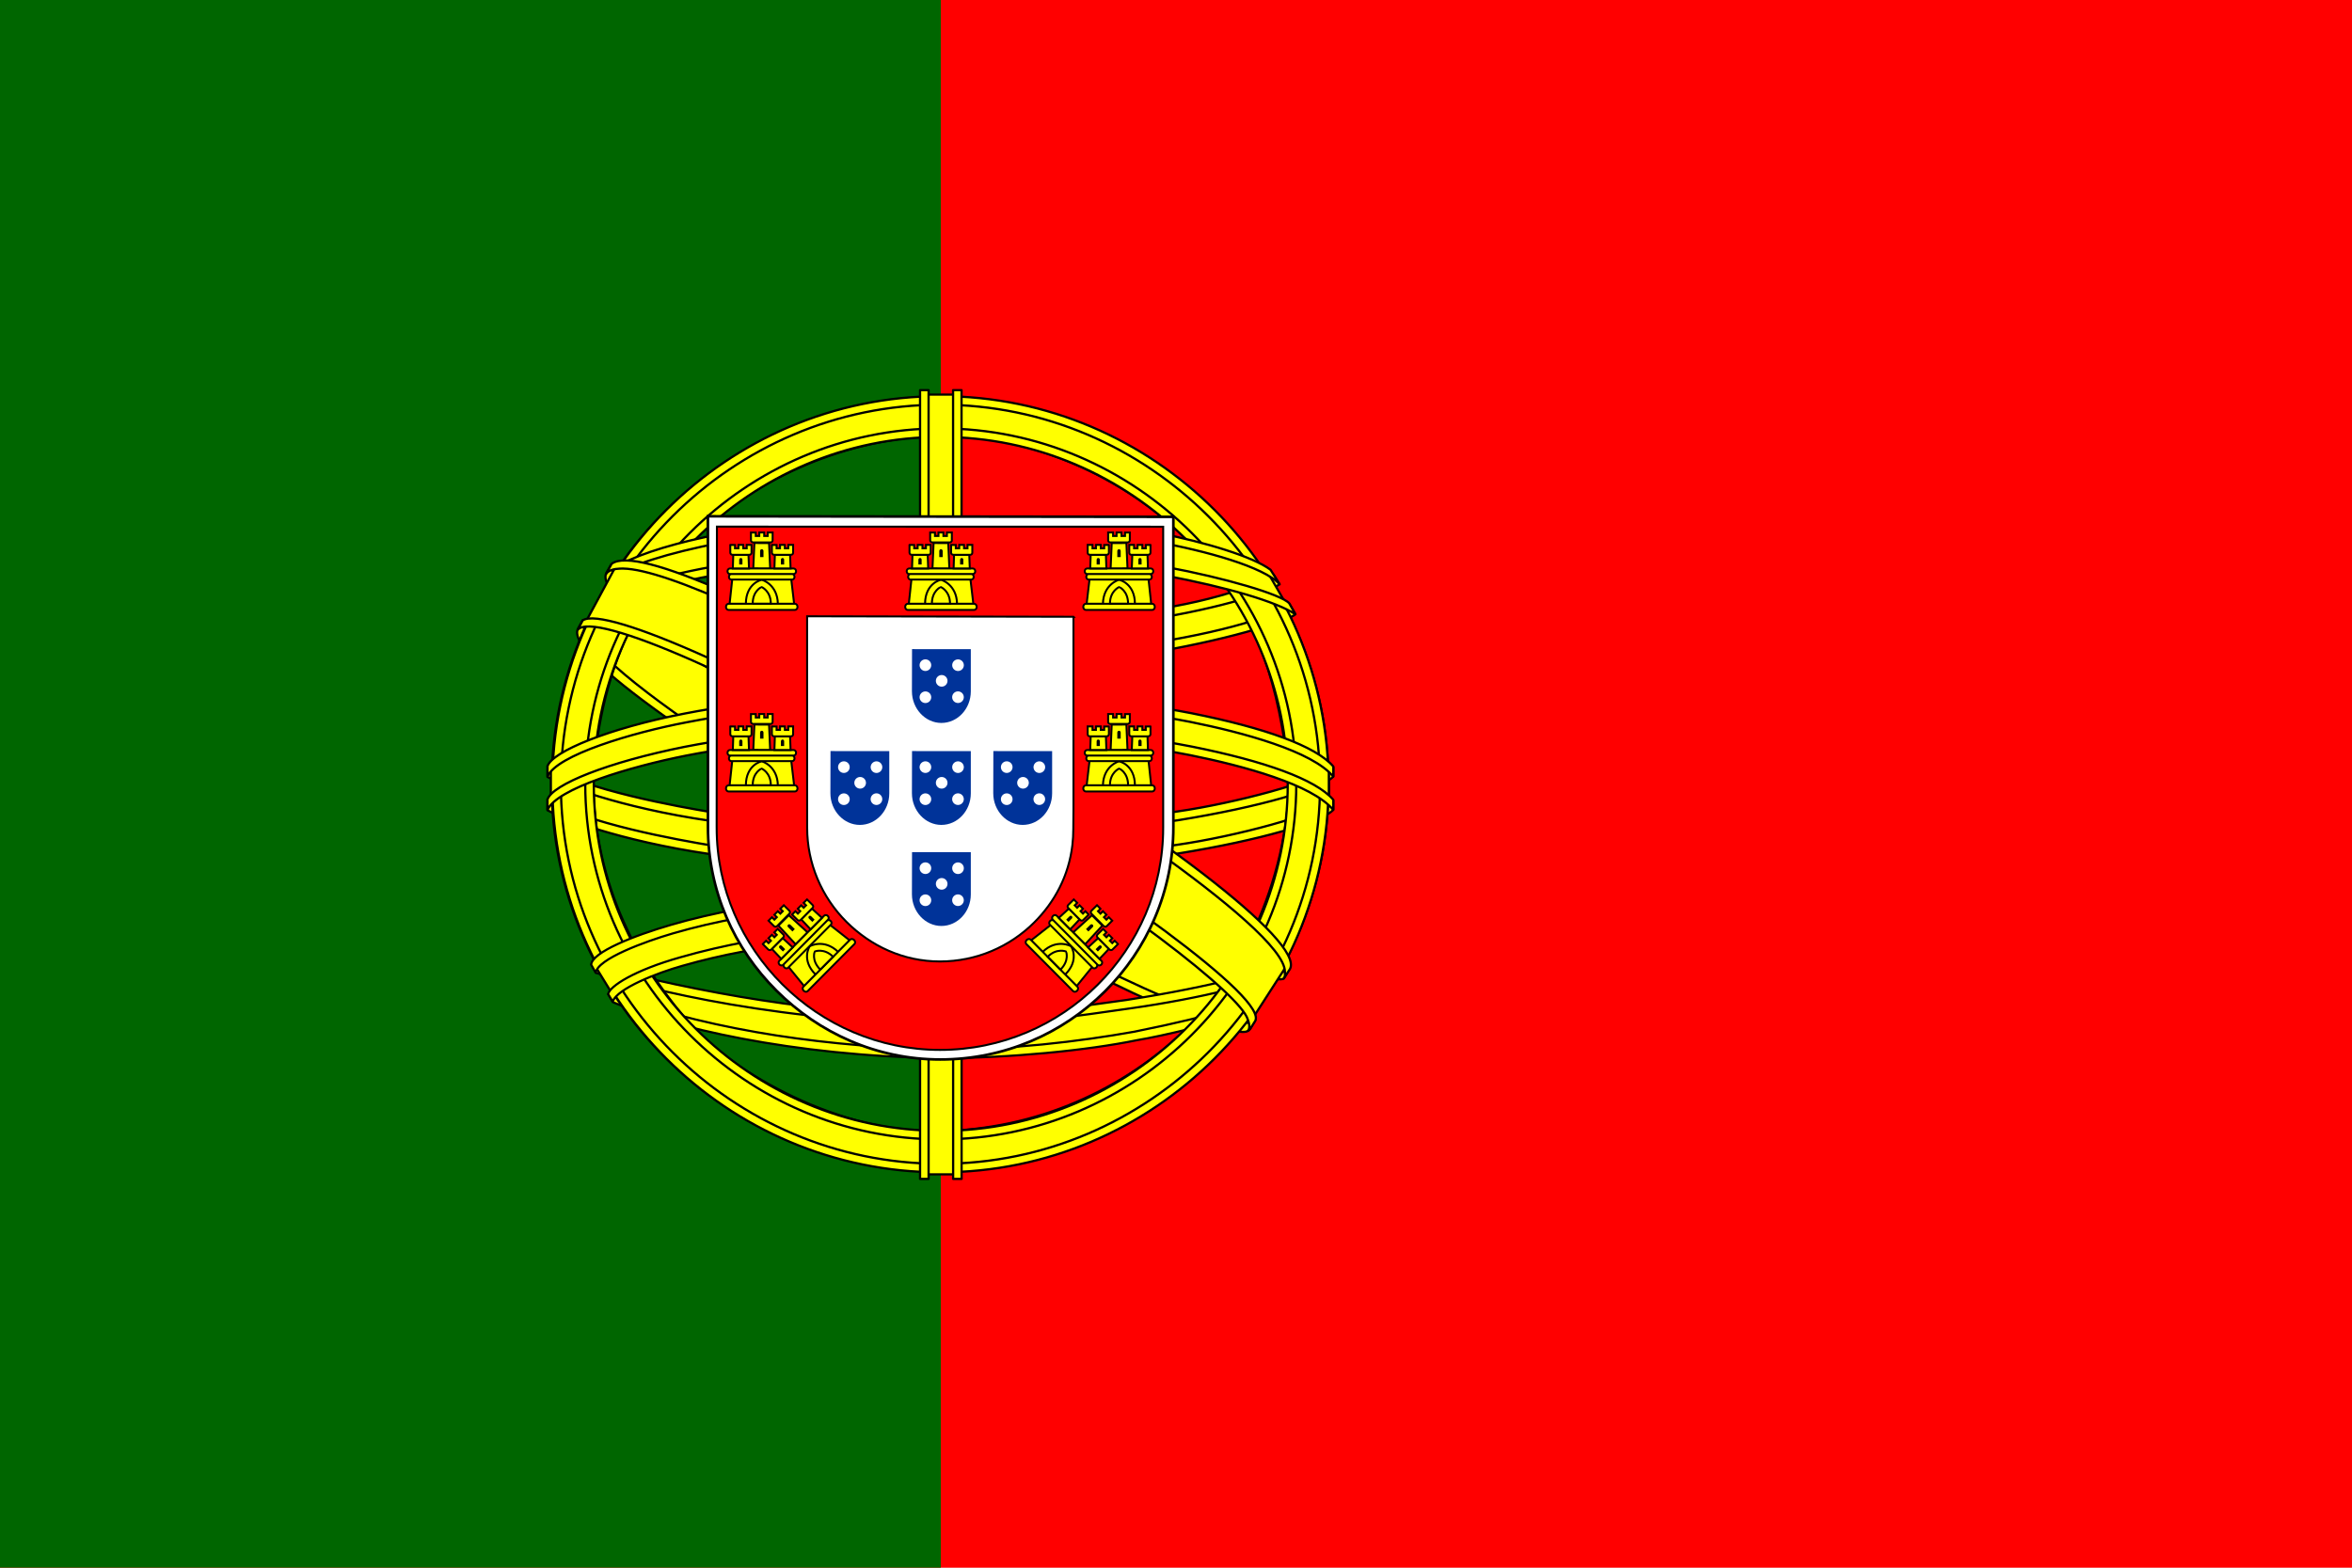
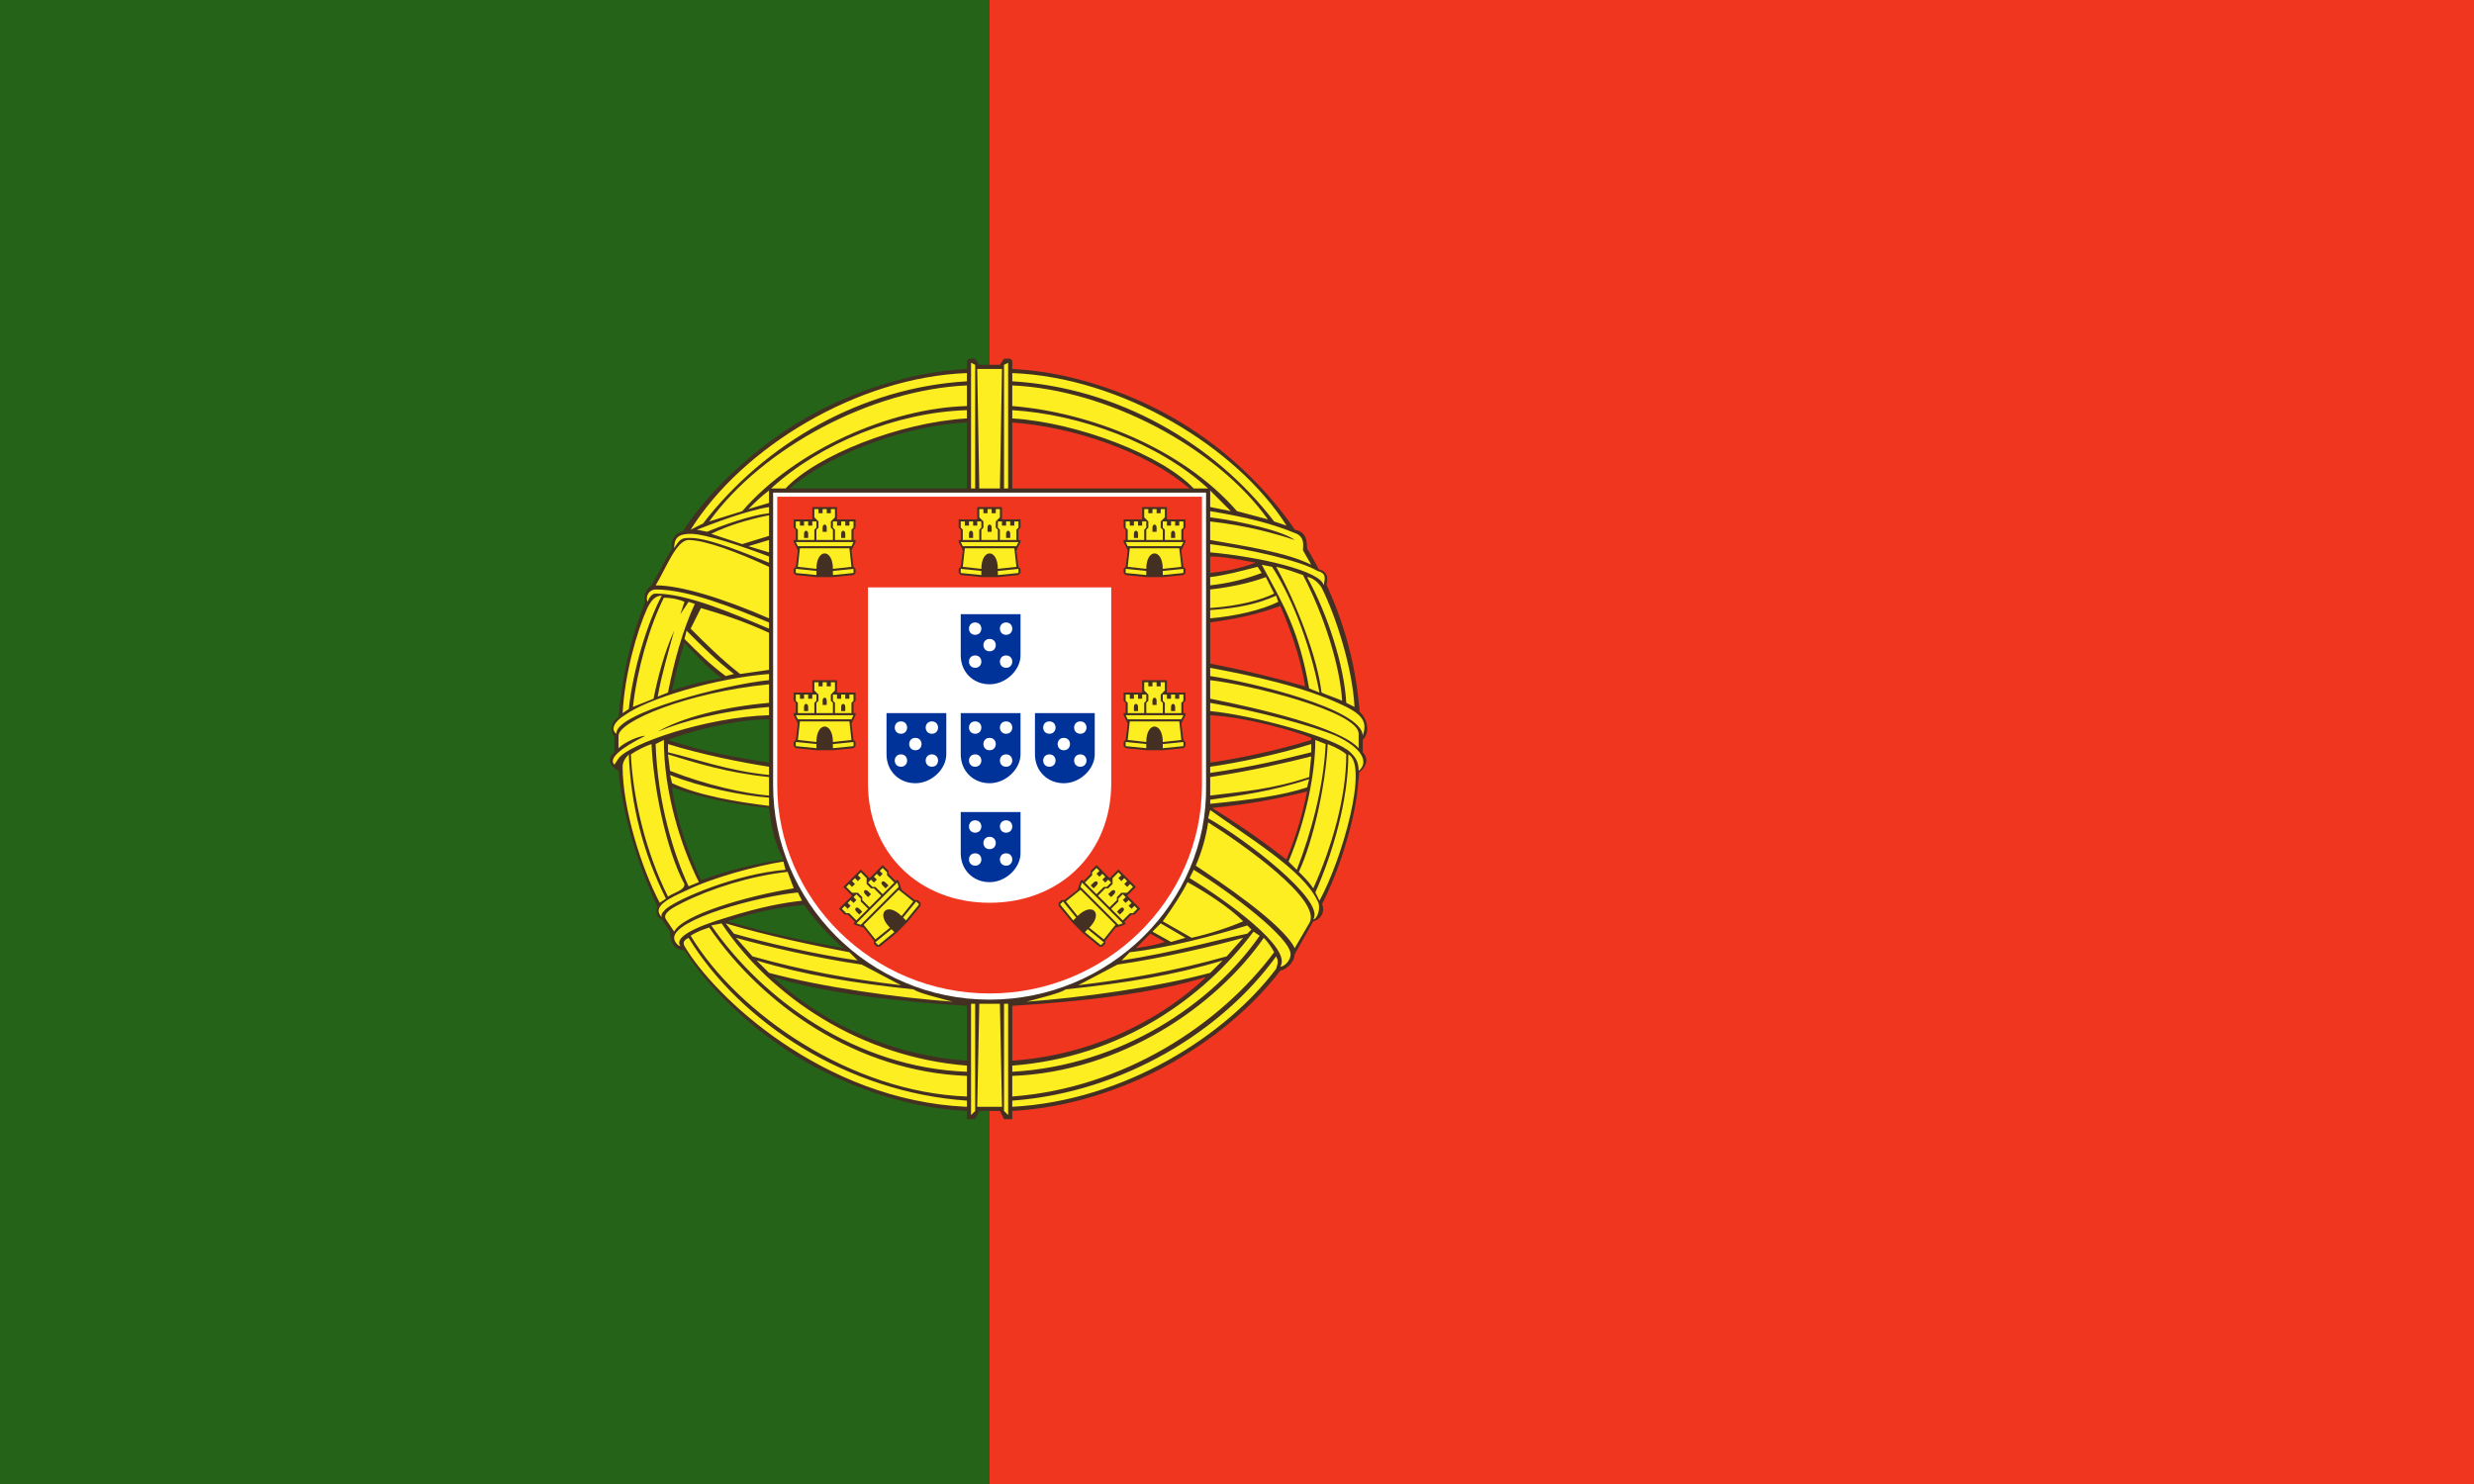
- <svg xmlns="http://www.w3.org/2000/svg" xmlns:xlink="http://www.w3.org/1999/xlink" width="600" height="400">
-   <path fill="red" d="M0 0h600v400H0z" />
-   <path fill="#060" d="M0 0h240v400H0z" />
-   <g fill="#ff0" fill-rule="evenodd" stroke="#000" stroke-linecap="round" stroke-linejoin="round" stroke-width=".573">
-     <path d="M318.24 262.04c-30.21-.91-168.74-87.38-169.69-101.15l7.65-12.757c13.74 19.966 155.36 104.06 169.27 101.08l-7.23 12.823" />
-     <path d="M154.59 146.4c-2.71 7.294 36.149 31.318 82.903 59.754 46.752 28.434 87.065 46.006 90.053 43.486.183-.325 1.47-2.54 1.352-2.523-.56.844-1.923 1.11-4.05.497-12.632-3.643-45.576-18.765-86.375-43.506-40.798-24.743-76.294-47.544-81.81-57.232-.384-.671-.658-1.896-.602-2.848l-.134-.002-1.175 2.053-.161.322h-.001zm164.36 116.04c-.512.93-1.467.96-3.282.761-11.3-1.25-45.589-17.925-86.162-42.213-47.21-28.26-86.2-54.01-81.97-60.74l1.151-2.034.227.07c-3.804 11.405 76.948 57.578 81.702 60.522 46.724 28.947 86.115 45.851 89.601 41.458l-1.268 2.181v-.002z" />
-     <path d="M240.17 169.23c30.237-.239 67.55-4.132 89.023-12.69l-4.627-7.517c-12.692 7.025-50.21 11.644-84.652 12.335-40.736-.375-69.49-4.168-83.897-13.835l-4.367 8.005c26.484 11.207 53.623 13.587 88.52 13.703" />
-     <path d="M330.44 156.71c-.739 1.182-14.743 6.011-35.373 9.575-13.988 2.133-32.234 3.956-55.004 3.978-21.633.02-39.305-1.52-52.684-3.333-21.656-3.396-32.833-8.12-36.965-9.79.395-.785.65-1.337 1.03-2.07 11.895 4.736 23.124 7.591 36.28 9.615 13.29 1.8 30.75 3.362 52.275 3.342 22.664-.023 40.71-1.984 54.616-4.053 21.155-3.412 32.711-7.804 34.334-9.843l1.494 2.579h-.002zm-4.06-7.623c-2.293 1.842-13.718 5.894-33.82 9.104-13.414 1.922-30.471 3.643-52.264 3.664-20.704.02-37.62-1.375-50.485-3.249-20.414-2.666-31.28-7.475-35.196-8.877.39-.674.786-1.343 1.194-2.014 3.048 1.535 13.533 5.791 34.226 8.723 12.72 1.803 29.66 3.147 50.262 3.126 21.69-.022 38.553-1.776 51.883-3.688 20.205-2.78 31.077-7.948 32.728-9.241l1.473 2.45v.003zM140.88 205.66c18.598 10.003 59.905 15.044 98.994 15.391 35.591.056 81.958-5.502 99.297-14.69l-.477-10.012c-5.425 8.477-55.113 16.609-99.206 16.276-44.093-.333-85.038-7.143-98.687-15.959l.08 8.991" />
-     <path d="M340.12 204.22v2.387c-2.605 3.116-18.945 7.826-39.436 11.142-15.595 2.391-35.927 4.195-61.262 4.195-24.07 0-43.263-1.716-58.148-4.001-23.53-3.427-38.58-9.427-41.6-11.217l.013-2.786c9.075 6.034 33.661 10.447 41.917 11.798 14.788 2.27 33.868 3.974 57.817 3.974 25.216 0 45.434-1.792 60.931-4.167 14.701-2.123 35.644-7.646 39.767-11.324h.001zm.01-8.492v2.387c-2.605 3.114-18.945 7.824-39.436 11.14-15.595 2.391-35.927 4.195-61.262 4.195-24.07 0-43.263-1.715-58.148-4.002-23.53-3.424-38.58-9.424-41.6-11.216l.013-2.785c9.075 6.033 33.661 10.447 41.917 11.796 14.788 2.272 33.868 3.976 57.817 3.976 25.216 0 45.434-1.792 60.931-4.17 14.701-2.123 35.644-7.646 39.767-11.323l.001.002zM239.79 260.32c-42.772-.255-79.421-11.659-87.16-13.544l5.643 8.834c13.67 5.75 49.424 14.32 81.927 13.371 32.504-.948 60.91-3.466 80.928-13.21l5.787-9.156c-13.642 6.425-60.068 13.639-87.125 13.705" />
-     <path stroke-width=".55" d="M323.3 253.72a134.08 134.08 0 0 1-2.596 3.83c-9.442 3.329-24.32 6.824-30.597 7.843-12.824 2.643-32.665 4.594-50.274 4.603-37.89-.554-68.905-7.972-83.496-14.299l-1.178-2.024.193-.304 1.996.774c25.948 9.284 55.091 12.987 82.698 13.652 17.538.062 35.095-2.01 49.292-4.549 21.771-4.362 30.574-7.65 33.275-9.14l.687-.386h0zm5.017-8.275.066.077a269.275 269.275 0 0 1-1.963 3.263c-5.035 1.8-18.702 5.798-38.659 8.589-13.149 1.791-21.322 3.526-47.479 4.034-49.015-1.247-80.75-10.831-88.289-13.195l-1.117-2.143c28.406 7.415 57.422 12.592 89.408 13.12 23.93-.509 34.112-2.271 47.152-4.05 23.27-3.618 34.996-7.449 38.515-8.555a2.667 2.667 0 0 0-.154-.2l2.523-.942-.002.002z" />
-     <path d="M328.83 197.76c.139 28.137-14.26 53.386-25.858 64.525-16.408 15.759-38.163 25.896-63.569 26.363-28.37.521-55.12-17.974-62.295-26.099-14.028-15.885-25.449-36.057-25.815-63.243 1.738-30.709 13.793-52.1 31.268-66.769s40.743-21.813 60.121-21.302c22.358.59 48.475 11.558 66.521 33.332 11.823 14.266 16.943 29.748 19.627 53.193zm-89.186-96.342c54.485 0 99.296 44.338 99.296 98.703 0 54.364-44.811 98.704-99.296 98.704s-98.924-44.339-98.924-98.704 44.439-98.703 98.924-98.703" />
-     <path d="M239.91 101.08c54.534 0 99.011 44.483 99.011 99.022 0 54.538-44.478 99.02-99.011 99.02-54.534 0-99.011-44.481-99.011-99.02s44.478-99.022 99.011-99.022zm-96.832 99.022c0 53.26 43.736 96.842 96.832 96.842 53.097 0 96.833-43.582 96.833-96.842 0-53.262-43.737-96.844-96.833-96.844s-96.832 43.584-96.832 96.844z" />
-     <path d="M239.99 109.31c49.731 0 90.693 40.821 90.693 90.704 0 49.884-40.963 90.703-90.693 90.703s-90.693-40.819-90.693-90.703c0-49.883 40.964-90.704 90.693-90.704zm-88.515 90.703c0 48.685 39.979 88.524 88.515 88.524s88.515-39.839 88.515-88.524c0-48.686-39.978-88.525-88.515-88.525-48.536 0-88.515 39.84-88.515 88.525z" />
-     <path d="M243.98 100.68h-8.485l.01 198.96h8.514z" />
-     <path d="M243.13 99.546h2.16l.018 201.25h-2.161l-.016-201.25zm-8.421.002h2.176l.003 201.25h-2.178V99.548z" />
-     <path d="M338.99 203.935v-7.355L333 191l-34-9-49-5-59 3-42 10-8.48 6.28v7.357L162 194l51-8h49l36 4 25 6z" />
-     <path d="M239.95 184.77c23.383-.043 46.07 2.215 64.065 5.72 18.569 3.712 31.637 8.355 36.105 13.57l-.005 2.583c-5.388-6.49-22.973-11.248-36.518-13.968-17.858-3.474-40.393-5.717-63.647-5.674-24.538.046-47.387 2.37-64.984 5.803-14.12 2.802-32.951 8.368-35.302 13.858v-2.689c1.291-3.8 15.313-9.479 34.984-13.417 17.729-3.457 40.62-5.741 65.302-5.786zm.01-8.492c23.383-.042 46.07 2.217 64.065 5.72 18.569 3.713 31.637 8.355 36.105 13.57l-.005 2.583c-5.388-6.489-22.973-11.247-36.518-13.966-17.858-3.476-40.393-5.719-63.647-5.674-24.538.044-47.276 2.37-64.875 5.801-13.626 2.584-33.226 8.37-35.412 13.86v-2.69c1.291-3.76 15.597-9.642 34.985-13.417 17.729-3.458 40.62-5.74 65.302-5.787zM239.48 132.96c36.849-.184 68.99 5.152 83.695 12.685l5.364 9.279c-12.781-6.888-47.456-14.05-89.005-12.979-33.854.208-70.027 3.727-88.176 13.41l6.403-10.709c14.895-7.724 50.022-11.643 81.72-11.684" />
-     <path d="M239.97 140.62c21.017-.056 41.325 1.13 57.476 4.044 15.041 2.799 29.385 7 31.436 9.26l1.59 2.81c-4.988-3.257-17.4-6.884-33.339-9.906-16.006-3.008-36.3-4.005-57.2-3.95-23.722-.081-42.152 1.171-57.969 3.929-16.728 3.13-28.334 7.601-31.197 9.726l1.558-2.97c5.564-2.838 14.39-6.26 29.223-8.93 16.357-2.988 34.983-3.884 58.423-4.013h0zm-.009-8.484c20.113-.053 39.972 1.068 55.452 3.85 12.209 2.377 24.283 6.088 28.704 9.39l2.326 3.695c-3.954-4.395-18.836-8.56-31.974-10.892-15.361-2.65-34.395-3.698-54.508-3.866-21.108.06-40.615 1.352-55.752 4.108-14.441 2.749-23.76 6.002-27.703 8.543l2.045-3.087c5.441-2.864 14.232-5.495 25.303-7.646 15.249-2.777 34.876-4.036 56.108-4.095zM289.15 241.26c-18.218-3.4-36.469-3.895-49.217-3.745-61.407.72-81.244 12.61-83.665 16.21l-4.59-7.482c15.635-11.332 49.074-17.687 88.588-17.037 20.518.336 38.224 1.698 53.119 4.583l-4.236 7.473" />
-     <path stroke-width=".55" d="M239.58 236.46c17.082.255 33.849.96 50.033 3.978l-1.172 2.07c-15.031-2.775-31.055-3.837-48.803-3.75-22.663-.178-45.585 1.939-65.541 7.666-6.297 1.753-16.721 5.8-17.784 9.146l-1.166-1.923c.336-1.977 6.636-6.08 18.414-9.39 22.858-6.545 44.24-7.649 66.02-7.799v.002zm.775-8.596c17.698.33 35.975 1.149 53.74 4.668l-1.22 2.153c-16.042-3.184-31.37-4.246-52.415-4.57-22.735.042-46.851 1.663-68.778 8.037-7.08 2.063-19.297 6.52-19.704 10.05l-1.166-2.065c.265-3.206 10.842-7.388 20.358-10.156 22.096-6.424 46.275-8.076 69.186-8.117z" />
-     <path d="m327.58 247.38-7.379 11.449L299 240l-55-37-62-34-32.19-11.01 6.86-12.72L159 144l20 5 66 34 38 24 32 23 13 15z" />
-     <path d="M148.65 158.29c5.646-3.83 47.139 14.655 90.555 40.834 43.301 26.254 84.677 55.921 80.942 61.473l-1.228 1.932-.564.445c.12-.087.743-.848-.06-2.906-1.846-6.07-31.196-29.491-79.895-58.895-47.475-28.31-87.04-45.371-90.997-40.494l1.247-2.39h0zm180.44 88.927c3.57-7.052-34.916-36.044-82.632-64.272-48.813-27.666-83.994-43.951-90.42-39.095l-1.428 2.6c-.012.142.052-.178.354-.411 1.168-1.02 3.105-.95 3.979-.967 11.065.166 42.667 14.71 87.006 40.128 19.428 11.315 82.071 51.491 81.832 62.79.017.97.08 1.17-.285 1.651l1.594-2.423v-.002z" />
+ <svg xmlns="http://www.w3.org/2000/svg" xmlns:xlink="http://www.w3.org/1999/xlink" width="1200" height="720" fill="#f13620">
+   <path d="M0 0h1200v720H0Z" />
+   <path fill="#246318" d="M0 0h480v720H0Z" />
+   <path fill="#433023" d="M480 539c99 0 180-81 180-180s-81-180-180-180-180 81-180 180 81 180 180 180Zm0-6a174 174 0 0 1 0-348 174 174 0 0 1 0 348Zm0-12c89 0 162-73 162-162s-73-162-162-162-162 73-162 162 73 162 162 162Zm0-6c-86 0-156-70-156-156s70-156 156-156 156 70 156 156-70 156-156 156Zm-11 28h4l2-4h10l2 4h4v-4c54-3 104-34 130-68 4-1 7-5 7-8l9-16c4-1 6-5 4-9 10-18 18-46 18-63 4-3 5-7 2-10v-6c4-4 2-11-2-14-1-22-9-46-16-60 2-6 0-8-4-9l-5-9c0-4 0-9-6-10-27-40-80-75-137-78v-4l-1-1h-3l-2 3h-10l-2-3h-3l-1 1v4c-57 3-112 39-138 79-3 0-6 4-5 8l-10 18c-3 2-4 5-3 9-7 15-12 41-13 55-4 2-4 8-2 9v8c-4 3-2 7 2 9 2 21 9 45 19 66-1 1-1 5 2 6l4 6c0 5 2 9 7 9 22 35 76 75 137 78Zm0-28c-43-4-74-22-94-41 25 8 61 12 94 14Zm-60-55c-16-3-36-7-56-13 14-5 27-7 37-8 5 7 11 14 19 21Zm-69-33c-6-13-12-29-14-45 14 5 28 8 47 10 1 9 3 18 7 25-20 3-31 7-40 10Zm33-57c-13-2-31-5-49-11 7-3 31-10 49-10Zm-47-35c2-9 3-14 6-23 7 7 10 11 18 17-11 2-15 3-24 6Zm165 180v-27c33-2 69-6 94-14-20 19-51 37-94 41ZM383 237c21-18 59-31 86-32v32Zm241 180c-9-7-20-15-36-25 20-2 34-5 46-8-2 10-5 21-10 33Zm-37-47v-23c18 1 42 8 49 11v1c-16 5-35 9-49 11Zm46-37c-14-4-30-8-46-11v-20c14-2 23-4 34-8 7 16 11 31 12 39Zm-142-96v-32c29 2 65 14 86 32Zm96 41v-8c5 0 12 1 22 3-8 3-14 4-22 5Zm-36 182 7-7 7 4c-3 1-7 2-14 3Z" />
+   <path fill="#fcee21" d="M469 537c-70-3-123-54-137-78-1-2 0-3 2-4 25 41 77 75 135 79Zm-149-99c-9-17-18-46-18-66 0-2 1-4 3-6 1 25 7 48 18 70Zm149 94c-56-2-111-40-134-78 3-2 6-3 9-4 26 38 72 70 125 72Zm-139-73c-1 0-3-2-3-4 0-9 40-20 60-22l2 4c-9 1-20 3-36 8-17 5-26 10-23 14Zm-3-7-4-6c-2-3 4-6 8-8 14-7 33-13 51-15l3 8c-24 4-54 13-58 21Zm-6-7c-5-5 3-9 12-13 12-6 34-12 47-14l1 4c-24 2-52 14-58 19-3 3-2 3-2 4Zm3-10c-11-22-17-48-18-69 3-2 7-4 10-5 1 21 7 51 16 68 0 3-5 4-8 6Zm145 85c-54-2-99-35-124-71l5-1c24 36 68 65 119 69Zm-53-54c-21-3-46-9-60-13l-4-5c20 6 44 11 60 14Zm21 12c-25-3-47-7-72-14l-8-9c14 4 40 10 61 13Zm-103-48c-7-15-15-40-16-69l4-2c0 25 8 51 17 69Zm128 56c-27-2-63-7-89-14l-6-6c23 7 47 11 76 14 3 2 12 4 19 6Zm9 55v-54h2v52Zm-98-150c-16-2-34-5-47-11l-1-4c15 6 35 10 48 11Zm101 146 1-50h10l1 50ZM373 386c-12-1-30-5-48-12l-1-8c13 4 29 9 49 11Zm116 155-2-2v-52h2ZM373 376c-20-2-36-8-49-11v-4c16 5 36 9 49 11Zm-75-5c-3-3 3-8 15-14-3 0-10 3-13 6v-6c0-7 33-21 73-25v9c-22 2-42 7-54 14 12-5 30-10 54-12v4c-31 1-68 14-73 21Zm1-15c-3-2-1-6 4-9 11-8 44-18 70-20v3c-21 2-75 16-74 26Zm3-10c1-19 7-40 12-51 2-4 4-6 7-6-7 13-14 36-16 55Zm5-3c2-18 8-39 15-53 4 0 8 1 10 2l-2 6 4-6 3 1c-6 13-10 28-13 43l-5 2c2-11 5-21 8-32-5 11-8 23-10 33Zm45-15c-8-6-13-11-20-18l1-4c7 7 15 15 23 21Zm21-23c-19-8-40-17-55-17-2 0-3 2-4 4-1-3 1-6 4-6 16 0 38 9 55 16Zm118 232v-3c54-4 102-34 128-70 1 2 1 3 0 6-24 32-73 64-128 67Zm0-5v-10c53-2 99-34 122-67 2 2 4 5 5 7-26 35-73 66-127 70ZM373 300c-23-10-43-16-55-16 5-8 10-22 16-22 8 0 24 6 39 13Zm118 220v-3c53-4 93-33 117-65l3 2c-23 33-67 63-120 66Zm7-34c7-2 16-4 19-6 29-3 53-7 76-14l-6 6c-26 7-62 12-89 14ZM373 273c-10-4-29-12-38-12-4 0-5 0-8 5 0-5 2-7 8-7 7 0 25 6 38 11Zm150 205 19-10c21-3 47-9 61-13l-8 9c-25 7-47 11-72 14ZM360 264l-15-5c8-4 18-7 28-9v10Zm-17-6-5-1c8-3 23-9 35-11v3c-9 1-23 6-30 9Zm225 199-9-5 4-4 12 7Zm-24 9 4-4c18-2 41-8 57-13l2 2-2 2c-15 3-35 9-61 13ZM363 247c4-4 6-6 10-9v6Zm258 222c6-9-26-32-44-43l2-4c18 11 47 33 47 41 0 3-3 6-5 6Zm7-9c-6-12-36-32-48-40 3-7 5-14 6-21 16 10 56 38 49 49ZM335 257c25-40 81-74 134-76v4c-51 3-98 30-128 69Zm9-4c26-36 79-64 125-66v10c-37 1-83 21-109 51Zm293 193c6-9-33-39-51-49l1-4c18 13 45 29 52 44 2 3 0 9-2 9ZM374 237c24-22 61-37 95-38v4c-33 2-73 18-88 34Zm213 153v-2c14-2 30-4 48-10l-1 4c-12 4-27 6-47 8Zm0-4v-9c20-3 37-7 49-10l-1 10c-18 6-32 7-48 9Zm0-11v-3c14-2 33-6 49-11v4c-12 3-28 7-49 10Zm42 47-4-4c8-19 13-42 13-59l5 2c-1 21-7 43-14 61Zm8 9c-2-3-4-5-7-8 7-15 13-42 14-62 5 2 8 4 9 5 0 21-7 45-16 65Zm3 6-2-4c8-18 16-44 16-67 10 5-3 51-14 71ZM471 237v-61l2 1v60Zm188 137c0-5-2-7-4-9-7-7-47-18-68-20v-4c23 4 49 11 61 16 13 6 16 13 11 17ZM475 237l-1-58h12l-1 58Zm184 126c-9-10-47-19-72-24v-9c18 2 72 15 72 26ZM487 237v-60l2-1v61Zm174 120c0-13-54-26-74-29v-4c21 4 45 9 64 18 11 5 12 9 10 15Zm-74-57v-4c14-1 23-3 32-7l1 3c-8 4-21 7-33 8Zm0-5v-9c9-1 19-3 27-6l4 8c-6 3-17 6-31 7Zm-8-58c-15-16-56-32-88-34v-4c33 2 71 16 95 38Zm61 99-5-2c-5-28-12-40-23-60l5 1c8 12 18 35 23 61Zm-53-52v-4c8-1 15-3 23-5l2 3c-8 3-16 5-25 6Zm64 56c-2-1-8-3-10-4-2-17-12-43-22-61 5 1 10 3 13 4 10 19 18 44 19 61Zm6 3-4-2c-1-18-9-43-19-61 2 0 5 2 7 5 7 14 15 39 16 58Zm-33-88-6-2c-29-38-76-65-127-68v-4c53 2 109 36 133 74Zm-9-3-15-4c-27-31-72-48-109-51v-10c46 2 99 30 124 65Zm27 32c-1-7-32-14-55-16v-4c17 2 44 8 52 13 4 1 4 3 3 7Zm-45-36-10-2v-8Zm39 26c-12-6-32-9-49-12v-9c18 2 32 6 41 9-5-4-25-9-41-11v-3c18 3 30 6 42 11 4 2 3 6 3 8Zm-277 53c-9-7-17-15-24-22l5-10c10 3 20 6 33 12v18Zm219 128-14-8c5-7 9-13 12-19 9 5 20 12 27 19-7 3-16 6-25 8ZM373 268l-10-3 10-3Z" />
+   <path fill="#fff" d="M480 485c-59 0-105-48-105-104V239h210v142c1 57-47 104-105 104Z" />
+   <path d="M480 482c56 0 103-45 103-101V241H377v140c0 55 46 101 103 101Zm0-44c-34 0-59-24-59-58v-95h118v95c0 34-25 58-59 58Z" />
+   <g id="b">
+     <g id="a">
+       <path fill="#433023" d="M396 280l-10-1l-1-1v-2l1-1l1-8l-2-4v-1h1v-5l-1-1v-4h9v-6h12v6h9v4l-1 1v5h1v1l-2 4l1 8l1 1v2l-1 1l-10 1Z" />
+       <path fill="#fcee21" d="M408 261v-2c0-2 2-2 2 0v2h-2Zm-3 1h8v-5l1-1v-3h-2v2h-2v-2h-2v2h-2v-2h-2v3l1 1v5Zm-6-4v-2c0-2 2-2 2 0v2h-2Zm-3 4h8v-5l-1-1v-3l2-2v-4h-2v2h-2v-2h-2v2h-2v-2h-2v4l2 2v3l-1 1v5Zm-9 3h26l1-2h-28l1 2Zm3-4v-2c0-2 2-2 2 0v2h-2Zm-3 1h8v-5l1-1v-3h-2v2h-2v-2h-2v2h-2v-2h-2v3l1 1v5Zm17 17 10-1v-2l-10 1v2Zm-8-3c0-10 8-10 8 0l9-1-1-9h-24l-1 9 9 1Zm0 3v-2l-10-1v2l10 1Z" />
+     </g>
+     <use xlink:href="#a" y="84" />
+     <use xlink:href="#a" transform="rotate(-45 624 320)" />
  </g>
-   <path fill="#fff" stroke="#000" stroke-width=".67" d="M180.6 211.01c0 16.271 6.663 30.987 17.457 41.742 10.815 10.778 25.512 17.579 41.809 17.579 16.381 0 31.247-6.653 42.016-17.389 10.769-10.735 17.443-25.552 17.446-41.88h-.002v-79.189l-118.74-.141.012 79.278h.002z" />
-   <path fill="red" stroke="#000" stroke-width=".507" d="M182.82 211.12v.045c0 15.557 6.441 29.724 16.775 40.009 10.354 10.305 24.614 16.712 40.214 16.712 15.681 0 29.912-6.36 40.222-16.626 10.308-10.265 16.697-24.433 16.699-40.044h-.002V134.39l-113.84-.019-.07 76.748m91.022-53.747.004 48.891-.041 5.172c0 1.361-.081 2.912-.24 4.233-.925 7.73-4.48 14.467-9.745 19.708-6.164 6.136-14.671 9.942-24.047 9.942-9.327 0-17.64-3.938-23.83-10.1-6.349-6.32-10.03-14.986-10.03-23.947l-.012-54.023 67.94.122.002.002z" />
-   <g id="e">
-     <g id="d" fill="#ff0" stroke="#000" stroke-width=".5">
-       <path stroke="none" d="M190.19 154.43c.135-5.521 4.052-6.828 4.08-6.847.029-.019 4.232 1.407 4.218 6.898l-8.298-.051" />
-       <path d="m186.81 147.69-.682 6.345 4.14.009c.04-5.25 3.975-6.123 4.07-6.103.09-.005 3.989 1.16 4.093 6.103h4.151l-.75-6.394-15.022.038v.002zM185.85 154.06h16.946c.357 0 .65.353.65.784 0 .43-.293.781-.65.781H185.85c-.357 0-.65-.35-.65-.781 0-.431.293-.784.65-.784z" />
-       <path d="M192.01 154.03c.018-3.313 2.262-4.25 2.274-4.248 0 0 2.342.966 2.36 4.248h-4.634M186.21 145.05h16.245c.342 0 .623.318.623.705 0 .387-.28.704-.623.704H186.21c-.342 0-.623-.315-.623-.704 0-.387.28-.705.623-.705zM186.55 146.47h15.538c.327 0 .595.317.595.704 0 .388-.268.704-.595.704H186.55c-.327 0-.595-.316-.595-.704 0-.387.268-.704.595-.704zM191.57 135.88l1.227.002v.871h.895v-.89l1.257.004v.887h.897v-.89h1.258l-.002 2.01c0 .317-.254.521-.549.521h-4.41c-.297 0-.57-.237-.572-.526l-.003-1.988h.001zM196.19 138.57l.277 6.451-4.303-.015.285-6.453 3.741.017" />
-       <path id="a" d="m190.94 141.56.131 3.478-4.125.001.116-3.479h3.879-.001z" />
-       <use xlink:href="#a" x="10.609" />
-       <path id="b" d="m186.3 139.04 1.2.003v.872h.877v-.892l1.23.004v.889h.879v-.893l1.23.002-.002 2.012c0 .314-.249.518-.536.518h-4.317c-.29 0-.559-.235-.56-.525l-.002-1.989z" />
-       <use xlink:href="#b" x="10.609" />
-       <path fill="#000" stroke="none" d="M193.9 140.61c-.026-.627.877-.634.866 0v1.536h-.866v-1.536" />
-       <path id="c" fill="#000" stroke="none" d="M188.57 142.84c-.003-.606.837-.618.826 0v1.187h-.826v-1.187" />
-       <use xlink:href="#c" x="10.641" />
-     </g>
-     <use xlink:href="#d" y="46.32" />
-     <use xlink:href="#d" transform="rotate(-45.202 312.766 180.004)" />
-   </g>
-   <use xlink:href="#d" x="45.714" />
-   <use xlink:href="#e" transform="matrix(-1 0 0 1 479.792 0)" />
-   <g id="f" fill="#fff">
-     <path fill="#039" d="M232.636 202.406v.005c0 2.212.85 4.227 2.212 5.69 1.365 1.466 3.245 2.377 5.302 2.377 2.067 0 3.944-.905 5.303-2.365 1.358-1.459 2.202-3.472 2.202-5.693v-10.768l-14.992-.013-.028 10.766" />
-     <circle cx="236.074" cy="195.735" r="1.486" />
-     <circle cx="244.392" cy="195.742" r="1.486" />
-     <circle cx="240.225" cy="199.735" r="1.486" />
-     <circle cx="236.074" cy="203.916" r="1.486" />
-     <circle cx="244.383" cy="203.905" r="1.486" />
-   </g>
-   <use xlink:href="#f" y="-26.016" />
-   <use xlink:href="#f" x="-20.799" />
-   <use xlink:href="#f" x="20.745" />
-   <use xlink:href="#f" y="25.784" />
+   <use xlink:href="#a" x="80" />
+   <use xlink:href="#b" transform="matrix(-1 0 0 1 960 0)" />
+   <path id="c" fill="#039" d="m488 302c4 0 4 6 0 6s-4-6 0-6Zm0 16c4 0 4 6 0 6s-4-6 0-6Zm-15 0c4 0 4 6 0 6s-4-6 0-6Zm7-8c4 0 4 6 0 6s-4-6 0-6Zm-7-8c4 0 4 6 0 6s-4-6 0-6Zm-7-4v20c0 8 6 14 14 14s15-7 15-14v-20h-29Z" />
+   <use xlink:href="#c" y="48" />
+   <use xlink:href="#c" y="48" x="-36" />
+   <use xlink:href="#c" y="48" x="36" />
+   <use xlink:href="#c" y="96" />
</svg>
